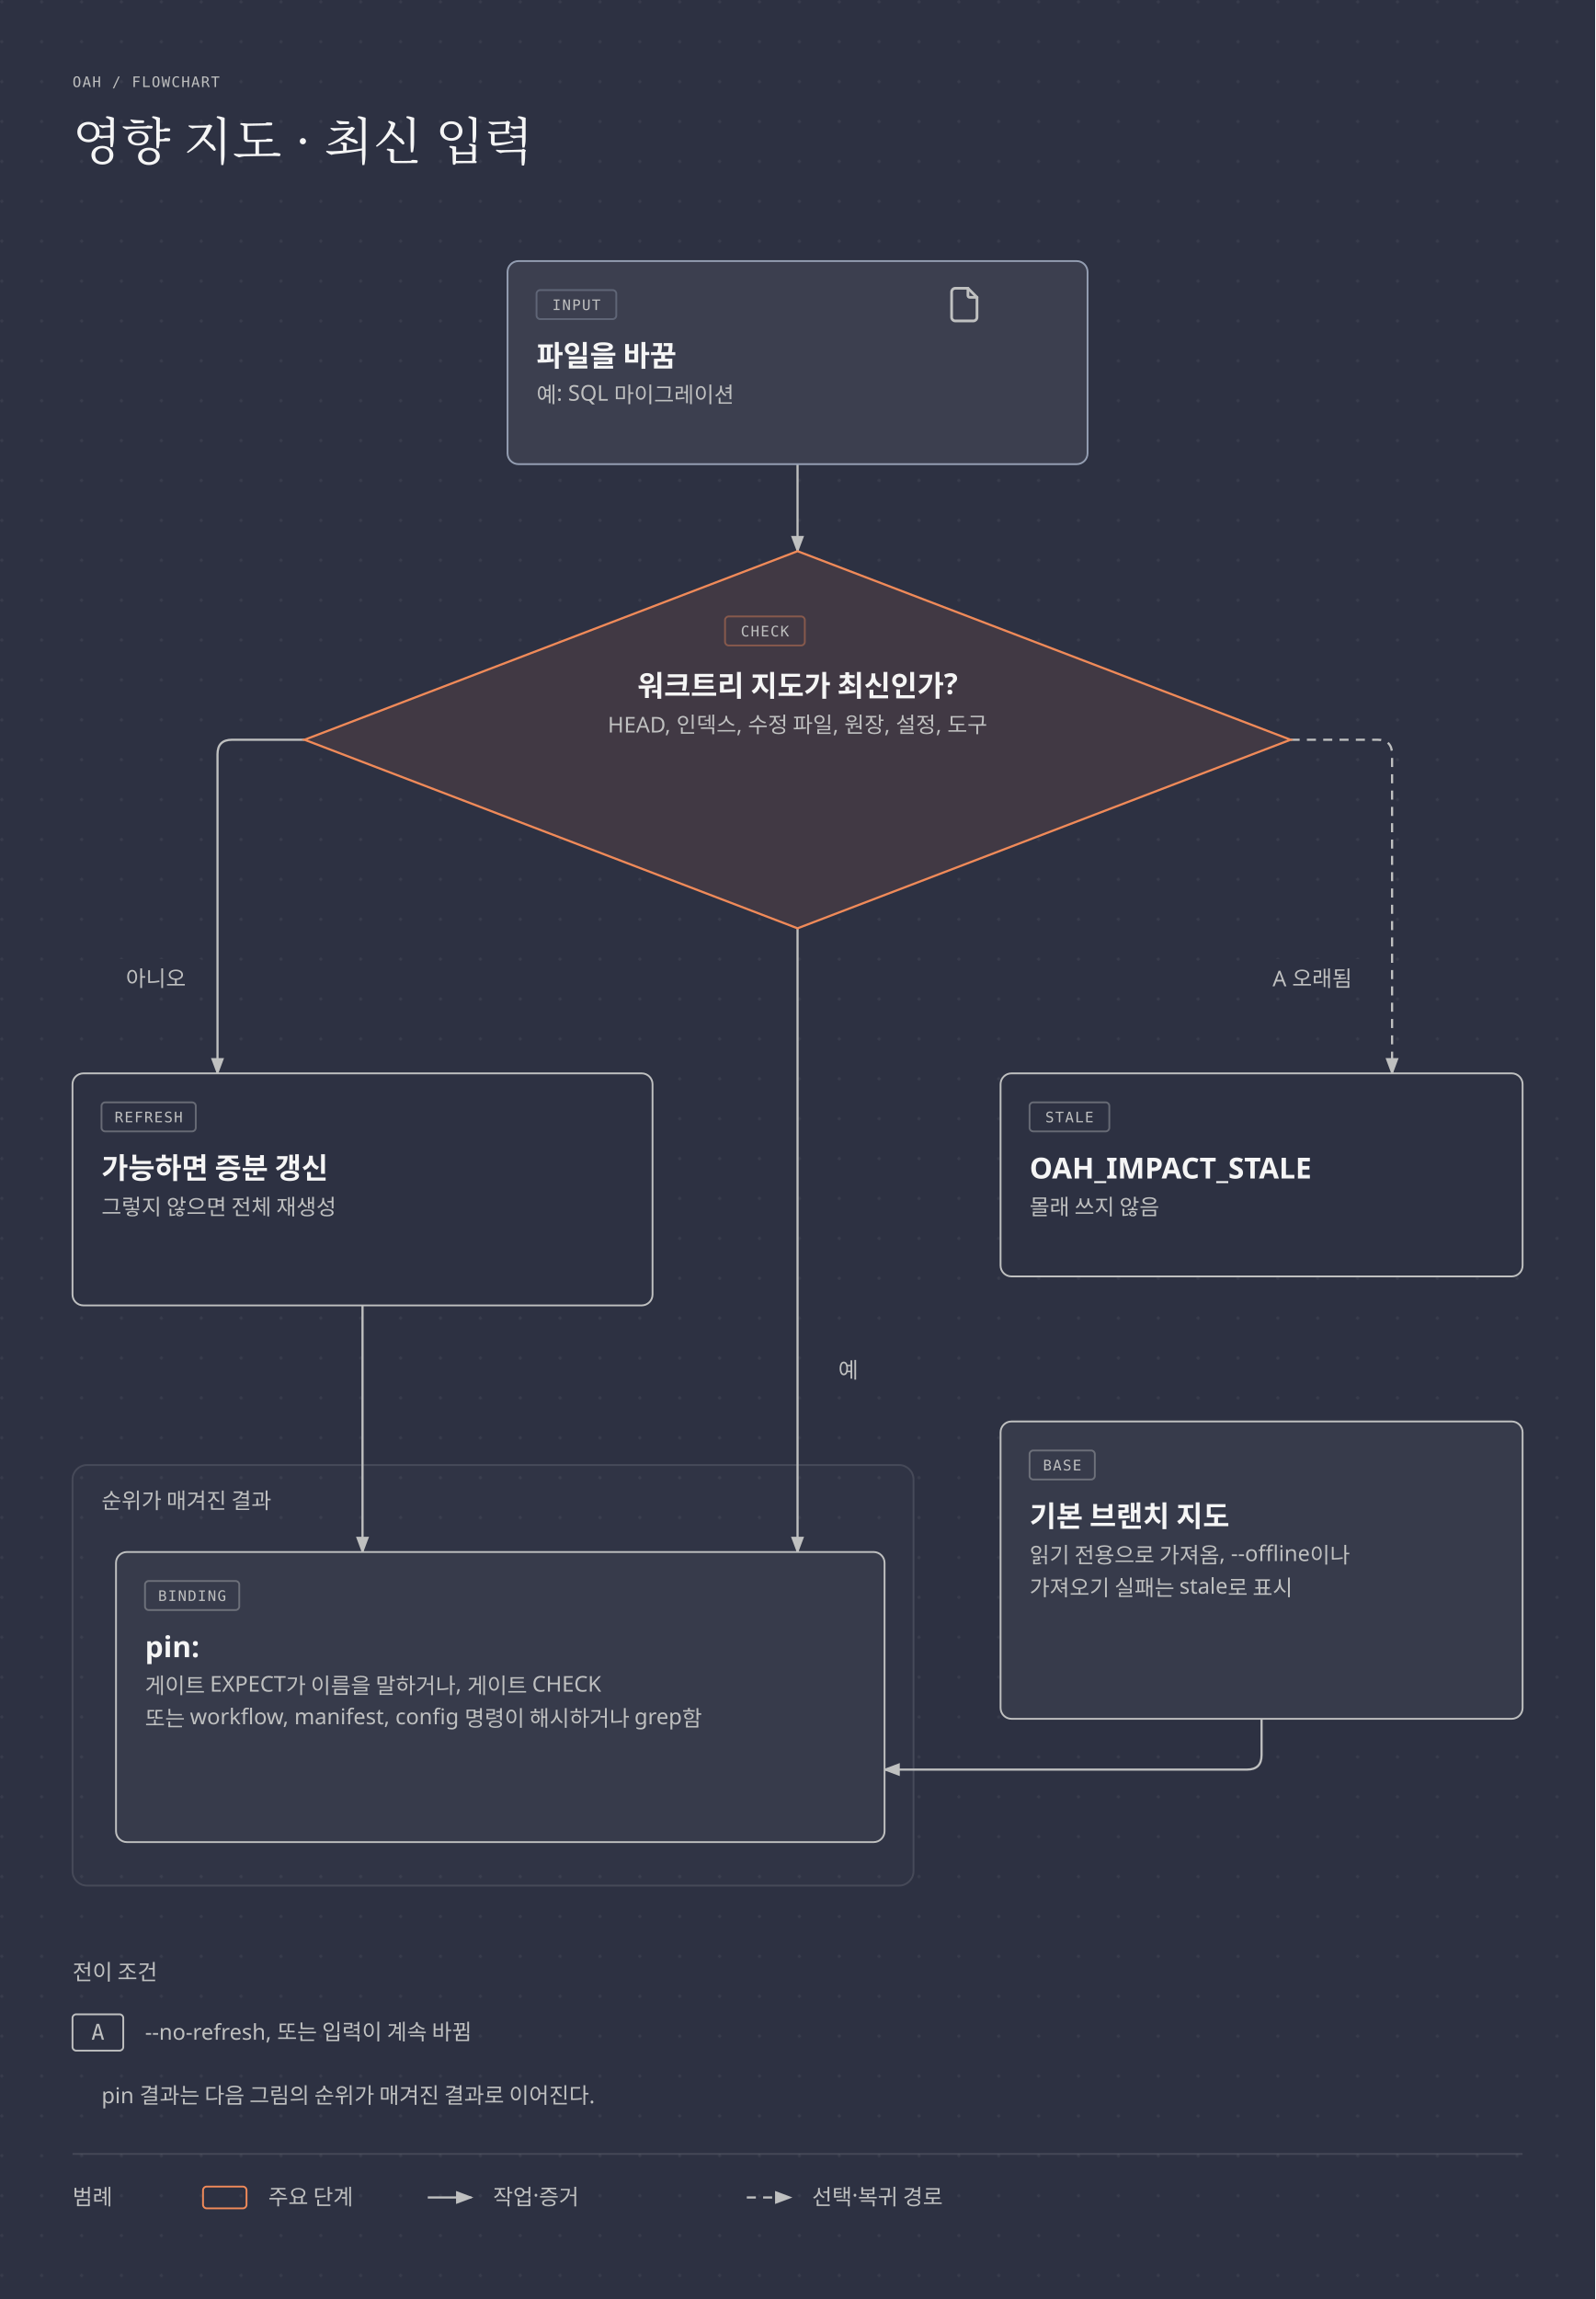
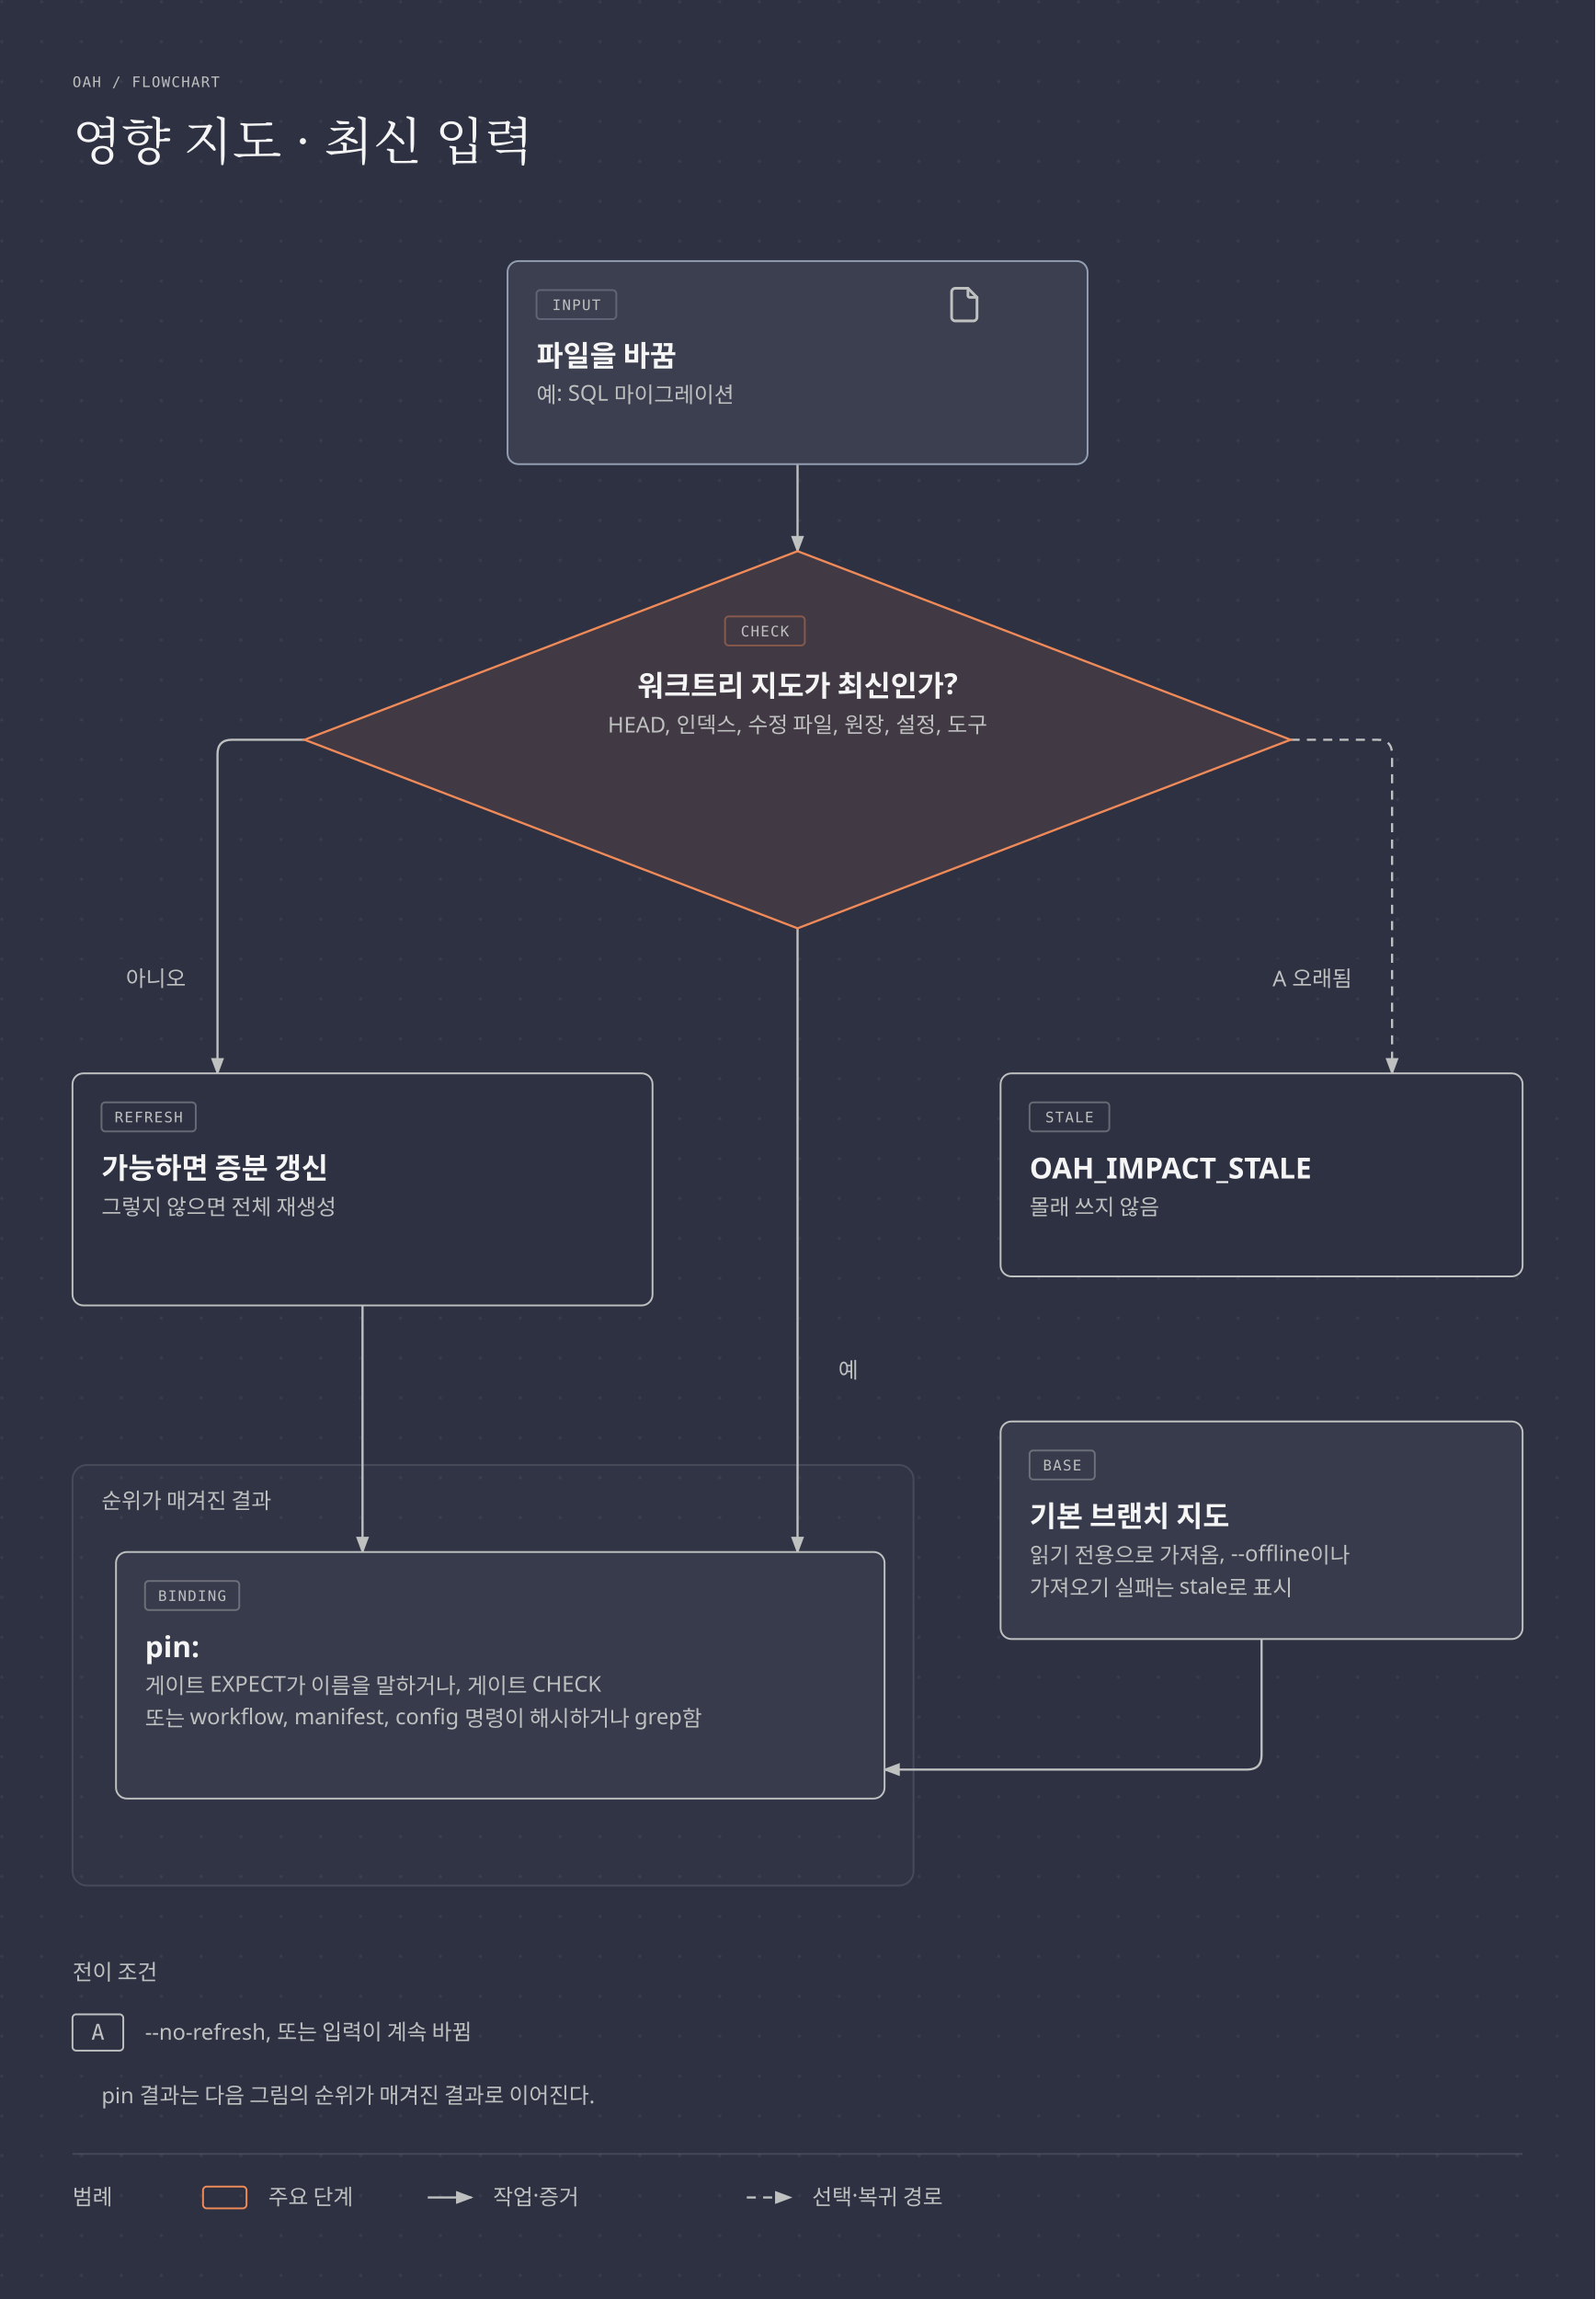
<svg xmlns="http://www.w3.org/2000/svg" viewBox="0 0 880 1268" role="img" aria-labelledby="concepts-impact-freshness-ko-dark-title concepts-impact-freshness-ko-dark-desc" data-diagram-type="Flowchart" data-size="fit" id="concepts-impact-freshness-ko-dark-root">
  <defs>
    <style>#concepts-impact-freshness-ko-dark-root { font-family: "Geist", "Noto Sans KR", "Apple SD Gothic Neo", "Malgun Gothic", system-ui, sans-serif; color: #f5f5f5; }
      #concepts-impact-freshness-ko-dark-root .diagram-container { width: 100%; overflow-x: auto; }
      #concepts-impact-freshness-ko-dark-root text { font-family: "Geist", "Noto Sans KR", "Apple SD Gothic Neo", "Malgun Gothic", system-ui, sans-serif; fill: #f5f5f5; }
      #concepts-impact-freshness-ko-dark-root .title { font-family: "Instrument Serif", "Noto Serif KR", "AppleMyungjo", "Batang", "Noto Serif CJK KR", serif; font-size: 28px; font-weight: 400; }
      #concepts-impact-freshness-ko-dark-root .node { font-size: 16px; font-weight: 600; }
      #concepts-impact-freshness-ko-dark-root .sub { font-family: "Geist", "Noto Sans KR", "Apple SD Gothic Neo", "Malgun Gothic", system-ui, sans-serif; font-size: 12px; font-weight: 400; fill: #bfc0c0; }
      #concepts-impact-freshness-ko-dark-root .technical { font-family: "Geist Mono", ui-monospace, "SFMono-Regular", Consolas, monospace; }
      #concepts-impact-freshness-ko-dark-root .label { font-size: 12px; font-family: "Geist Mono", ui-monospace, "SFMono-Regular", Consolas, monospace; font-weight: 400; fill: #bfc0c0; }
      #concepts-impact-freshness-ko-dark-root .prose { font-size: 12px; font-weight: 400; fill: #bfc0c0; }
      #concepts-impact-freshness-ko-dark-root .zone-label { font-size: 12px; font-family: "Geist", "Noto Sans KR", "Apple SD Gothic Neo", "Malgun Gothic", system-ui, sans-serif; font-weight: 500; fill: #bfc0c0; }
      #concepts-impact-freshness-ko-dark-root .arrow-label { font-size: 12px; font-family: "Geist", "Noto Sans KR", "Apple SD Gothic Neo", "Malgun Gothic", system-ui, sans-serif; font-weight: 500; fill: #bfc0c0; }
      #concepts-impact-freshness-ko-dark-root .tag { font-family: "Geist Mono", ui-monospace, "SFMono-Regular", Consolas, monospace; font-size: 8px; font-weight: 500; letter-spacing: .08em; fill: #bfc0c0; }
      #concepts-impact-freshness-ko-dark-root .ghost { font-family: "Geist Mono", ui-monospace, "SFMono-Regular", Consolas, monospace; font-size: 32px; font-weight: 600; fill: #f5f5f5; opacity: .06; }
      @media print {
#concepts-impact-freshness-ko-dark-root .diagram-container { overflow-x: visible; }
}</style>
    <pattern id="concepts-impact-freshness-ko-dark-dots" width="22" height="22" patternUnits="userSpaceOnUse">
      <circle cx="1" cy="1" r="0.9" fill="#f5f5f5" fill-opacity=".10" />
    </pattern>
    <marker id="concepts-impact-freshness-ko-dark-arrow" markerWidth="8" markerHeight="6" refX="7" refY="3" orient="auto">
      <polygon points="0 0, 8 3, 0 6" fill="#bfc0c0" />
    </marker>
    <marker id="concepts-impact-freshness-ko-dark-arrow-accent" markerWidth="8" markerHeight="6" refX="7" refY="3" orient="auto">
      <polygon points="0 0, 8 3, 0 6" fill="#f08a59" />
    </marker>
    <marker id="concepts-impact-freshness-ko-dark-arrow-link" markerWidth="8" markerHeight="6" refX="7" refY="3" orient="auto">
      <polygon points="0 0, 8 3, 0 6" fill="#739fdf" />
    </marker>
  </defs>
  <rect width="880" height="1268" fill="#2d3142" />
  <rect width="880" height="1268" fill="url(#concepts-impact-freshness-ko-dark-dots)" opacity=".55" />
  <text x="40" y="48" class="tag" text-anchor="start">OAH / FLOWCHART</text>
  <text x="40" y="88" class="title" text-anchor="start">영향 지도 · 최신 입력</text>
  <rect x="40" y="808" width="464" height="232" rx="8" fill="#f5f5f5" stroke="#f5f5f5" stroke-width="1" data-group-id="ranked" fill-opacity=".02" stroke-opacity=".12" />
  <text x="56" y="832" class="zone-label" text-anchor="start">순위가 매겨진 결과</text>
  <path d="M 440,256 L 440,304" data-edge-id="e1" data-from="change" data-to="fresh" data-label="" fill="none" stroke="#bfc0c0" stroke-width="1.2" marker-end="url(#concepts-impact-freshness-ko-dark-arrow)" />
  <path d="M 440,512 L 440,856" data-edge-id="e2" data-from="fresh" data-to="pinR" data-label="예" fill="none" stroke="#bfc0c0" stroke-width="1.2" marker-end="url(#concepts-impact-freshness-ko-dark-arrow)" />
  <path d="M 168,408 L 128,408 Q 120,408 120,416 L 120,592" data-edge-id="e3" data-from="fresh" data-to="refresh" data-label="아니오" fill="none" stroke="#bfc0c0" stroke-width="1.2" marker-end="url(#concepts-impact-freshness-ko-dark-arrow)" />
  <path d="M 200,720 L 200,856" data-edge-id="e4" data-from="refresh" data-to="pinR" data-label="" fill="none" stroke="#bfc0c0" stroke-width="1.2" marker-end="url(#concepts-impact-freshness-ko-dark-arrow)" />
  <path d="M 712,408 L 760,408 Q 768,408 768,416 L 768,592" data-edge-id="e5" data-from="fresh" data-to="stale" data-label="--no-refresh, 또는 입력이 계속 바뀜" fill="none" stroke="#bfc0c0" stroke-width="1.2" stroke-dasharray="5,4" marker-end="url(#concepts-impact-freshness-ko-dark-arrow)" />
-   <path d="M 696,948 L 696,968 Q 696,976 688,976 L 488,976" data-edge-id="e6" data-from="dflt" data-to="pinR" data-label="" fill="none" stroke="#bfc0c0" stroke-width="1.2" marker-end="url(#concepts-impact-freshness-ko-dark-arrow)" />
+   <path d="M 696,904 L 696,968 Q 696,976 688,976 L 488,976" data-edge-id="e6" data-from="dflt" data-to="pinR" data-label="" fill="none" stroke="#bfc0c0" stroke-width="1.2" marker-end="url(#concepts-impact-freshness-ko-dark-arrow)" />
  <rect x="448" y="745" width="40" height="20" rx="2" fill="#2d3142" />
  <text x="468" y="760" class="arrow-label" text-anchor="middle">예</text>
  <rect x="60" y="529" width="52" height="20" rx="2" fill="#2d3142" />
  <text x="86" y="544" class="arrow-label" text-anchor="middle">아니오</text>
  <rect x="688" y="529" width="72" height="20" rx="2" fill="#2d3142" />
  <text x="724" y="544" class="arrow-label" text-anchor="middle">A 오래됨</text>
  <g data-node-id="change" data-source-label="파일을 바꿈 예: SQL 마이그레이션">
    <rect x="280" y="144" width="320" height="112" rx="6" fill="#2d3142" />
    <rect x="280" y="144" width="320" height="112" rx="6" fill="#bfc0c0" stroke="#949eb2" stroke-width="1" fill-opacity=".10" />
    <g aria-hidden="true">
      <rect x="296" y="160" width="44" height="16" rx="2" fill="none" stroke="#949eb2" stroke-width="1" stroke-opacity=".4" />
      <text x="318" y="171" class="tag" text-anchor="middle">INPUT</text>
      <g transform="translate(520,156)" color="#bfc0c0">
        <g fill="none" stroke="currentColor" stroke-width="1.5" stroke-linecap="round" stroke-linejoin="round">
          <path d="M14 3v4a1 1 0 0 0 1 1h4" />
          <path d="M17 21h-10a2 2 0 0 1 -2 -2v-14a2 2 0 0 1 2 -2h7l5 5v11a2 2 0 0 1 -2 2" />
        </g>
      </g>
    </g>
    <text x="296" y="202" class="node" text-anchor="start">파일을 바꿈</text>
    <text x="296" y="222" class="sub" text-anchor="start">예: SQL 마이그레이션</text>
  </g>
  <g data-node-id="fresh" data-source-label="워크트리 지도가 최신인가? HEAD, 인덱스, 수정 파일, 원장, 설정, 도구">
    <polygon points="440,304 712,408 440,512 168,408" fill="#2d3142" />
    <polygon points="440,304 712,408 440,512 168,408" fill="#f08a59" fill-opacity=".10" stroke="#f08a59" stroke-width="1.2" />
    <g aria-hidden="true">
      <rect x="400" y="340" width="44" height="16" rx="2" fill="none" stroke="#f08a59" stroke-width="1" stroke-opacity=".4" />
      <text x="422" y="351" class="tag" text-anchor="middle">CHECK</text>
    </g>
    <text x="440" y="384" class="node" text-anchor="middle">워크트리 지도가 최신인가?</text>
    <text x="440" y="404" class="sub" text-anchor="middle">HEAD, 인덱스, 수정 파일, 원장, 설정, 도구</text>
  </g>
  <g data-node-id="refresh" data-source-label="가능하면 증분 갱신 그렇지 않으면 전체 재생성">
    <rect x="40" y="592" width="320" height="128" rx="6" fill="#2d3142" />
    <rect x="40" y="592" width="320" height="128" rx="6" fill="#2d3142" stroke="#bfc0c0" stroke-width="1" />
    <g aria-hidden="true">
      <rect x="56" y="608" width="52" height="16" rx="2" fill="none" stroke="#bfc0c0" stroke-width="1" stroke-opacity=".4" />
      <text x="82" y="619" class="tag" text-anchor="middle">REFRESH</text>
    </g>
    <text x="56" y="650" class="node" text-anchor="start">가능하면 증분 갱신</text>
    <text x="56" y="670" class="sub" text-anchor="start">그렇지 않으면 전체 재생성</text>
  </g>
  <g data-node-id="stale" data-source-label="OAH_IMPACT_STALE 몰래 쓰지 않음">
    <rect x="552" y="592" width="288" height="112" rx="6" fill="#2d3142" />
    <rect x="552" y="592" width="288" height="112" rx="6" fill="#2d3142" stroke="#bfc0c0" stroke-width="1" />
    <g aria-hidden="true">
      <rect x="568" y="608" width="44" height="16" rx="2" fill="none" stroke="#bfc0c0" stroke-width="1" stroke-opacity=".4" />
      <text x="590" y="619" class="tag" text-anchor="middle">STALE</text>
    </g>
    <text x="568" y="650" class="node" text-anchor="start">OAH_IMPACT_STALE</text>
    <text x="568" y="670" class="sub" text-anchor="start">몰래 쓰지 않음</text>
  </g>
  <g data-node-id="dflt" data-source-label="기본 브랜치 지도 읽기 전용으로 가져옴, --offline이나 가져오기 실패는 stale로 표시">
-     <rect x="552" y="784" width="288" height="164" rx="6" fill="#2d3142" />
-     <rect x="552" y="784" width="288" height="164" rx="6" fill="#f5f5f5" stroke="#bfc0c0" stroke-width="1" fill-opacity=".05" />
+     <rect x="552" y="784" width="288" height="120" rx="6" fill="#2d3142" />
+     <rect x="552" y="784" width="288" height="120" rx="6" fill="#f5f5f5" stroke="#bfc0c0" stroke-width="1" fill-opacity=".05" />
    <g aria-hidden="true">
      <rect x="568" y="800" width="36" height="16" rx="2" fill="none" stroke="#bfc0c0" stroke-width="1" stroke-opacity=".4" />
      <text x="586" y="811" class="tag" text-anchor="middle">BASE</text>
    </g>
    <text x="568" y="842" class="node" text-anchor="start">기본 브랜치 지도</text>
    <text x="568" y="862" class="sub" text-anchor="start">읽기 전용으로 가져옴, --offline이나</text>
    <text x="568" y="880" class="sub" text-anchor="start">가져오기 실패는 stale로 표시</text>
  </g>
  <g data-node-id="pinR" data-source-label="pin: 게이트 EXPECT가 이름을 말하거나, 게이트 CHECK 또는 workflow, manifest, config 명령이 해시하거나 grep함" data-parent="ranked">
-     <rect x="64" y="856" width="424" height="160" rx="6" fill="#2d3142" />
-     <rect x="64" y="856" width="424" height="160" rx="6" fill="#f5f5f5" stroke="#bfc0c0" stroke-width="1" fill-opacity=".05" />
+     <rect x="64" y="856" width="424" height="136" rx="6" fill="#2d3142" />
+     <rect x="64" y="856" width="424" height="136" rx="6" fill="#f5f5f5" stroke="#bfc0c0" stroke-width="1" fill-opacity=".05" />
    <g aria-hidden="true">
      <rect x="80" y="872" width="52" height="16" rx="2" fill="none" stroke="#bfc0c0" stroke-width="1" stroke-opacity=".4" />
      <text x="106" y="883" class="tag" text-anchor="middle">BINDING</text>
    </g>
    <text x="80" y="914" class="node" text-anchor="start">pin:</text>
    <text x="80" y="934" class="sub" text-anchor="start">게이트 EXPECT가 이름을 말하거나, 게이트 CHECK</text>
    <text x="80" y="952" class="sub" text-anchor="start">또는 workflow, manifest, config 명령이 해시하거나 grep함</text>
  </g>
  <text x="40" y="1092" class="zone-label" text-anchor="start">전이 조건</text>
  <rect x="40" y="1111" width="28" height="20" rx="2" fill="#2d3142" stroke="#bfc0c0" stroke-width="1" />
  <text x="54" y="1125" class="label" text-anchor="middle">A</text>
  <text x="80" y="1125" class="prose" text-anchor="start">--no-refresh, 또는 입력이 계속 바뀜</text>
  <text x="56" y="1160" class="prose" text-anchor="start">pin 결과는 다음 그림의 순위가 매겨진 결과로 이어진다.</text>
  <line x1="40" y1="1188" x2="840" y2="1188" stroke="#f5f5f5" stroke-opacity=".12" />
  <text x="40" y="1216" class="zone-label" text-anchor="start">범례</text>
  <rect x="112" y="1206" width="24" height="12" rx="2" fill="none" stroke="#f08a59" stroke-width="1" />
  <text x="148" y="1216" class="prose" text-anchor="start">주요 단계</text>
  <path d="M 236,1212 h 24" fill="none" stroke="#bfc0c0" stroke-width="1.2" marker-end="url(#concepts-impact-freshness-ko-dark-arrow)" />
  <text x="272" y="1216" class="prose" text-anchor="start">작업·증거</text>
  <path d="M 412,1212 h 24" fill="none" stroke="#bfc0c0" stroke-width="1.2" stroke-dasharray="5,4" marker-end="url(#concepts-impact-freshness-ko-dark-arrow)" />
  <text x="448" y="1216" class="prose" text-anchor="start">선택·복귀 경로</text>
</svg>
